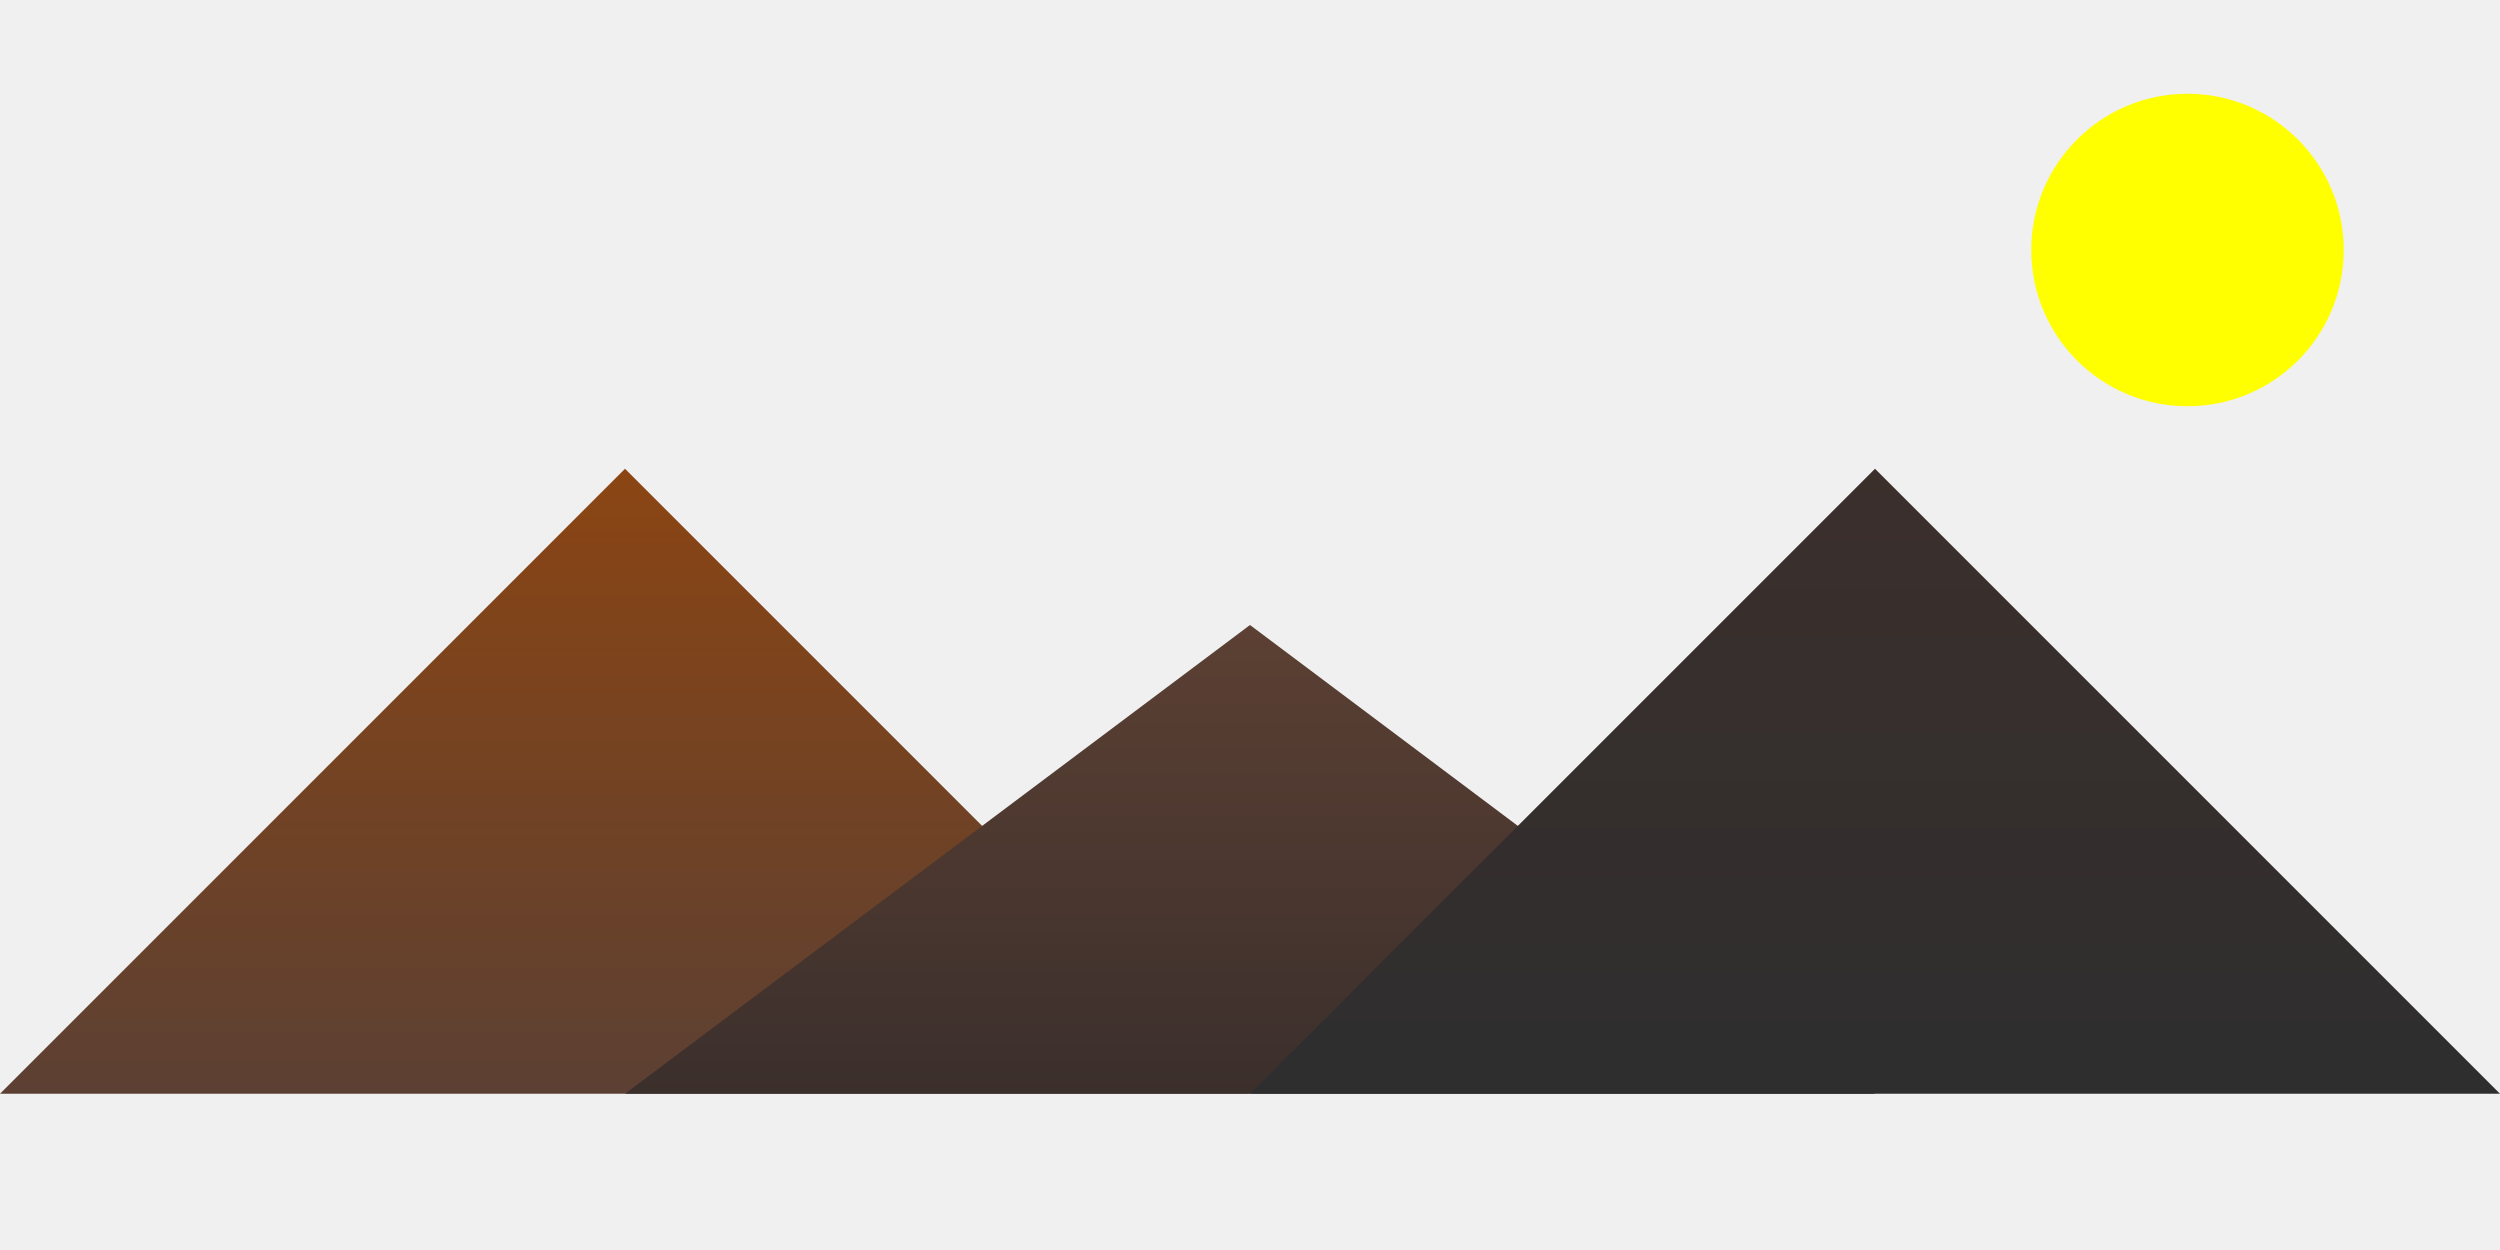
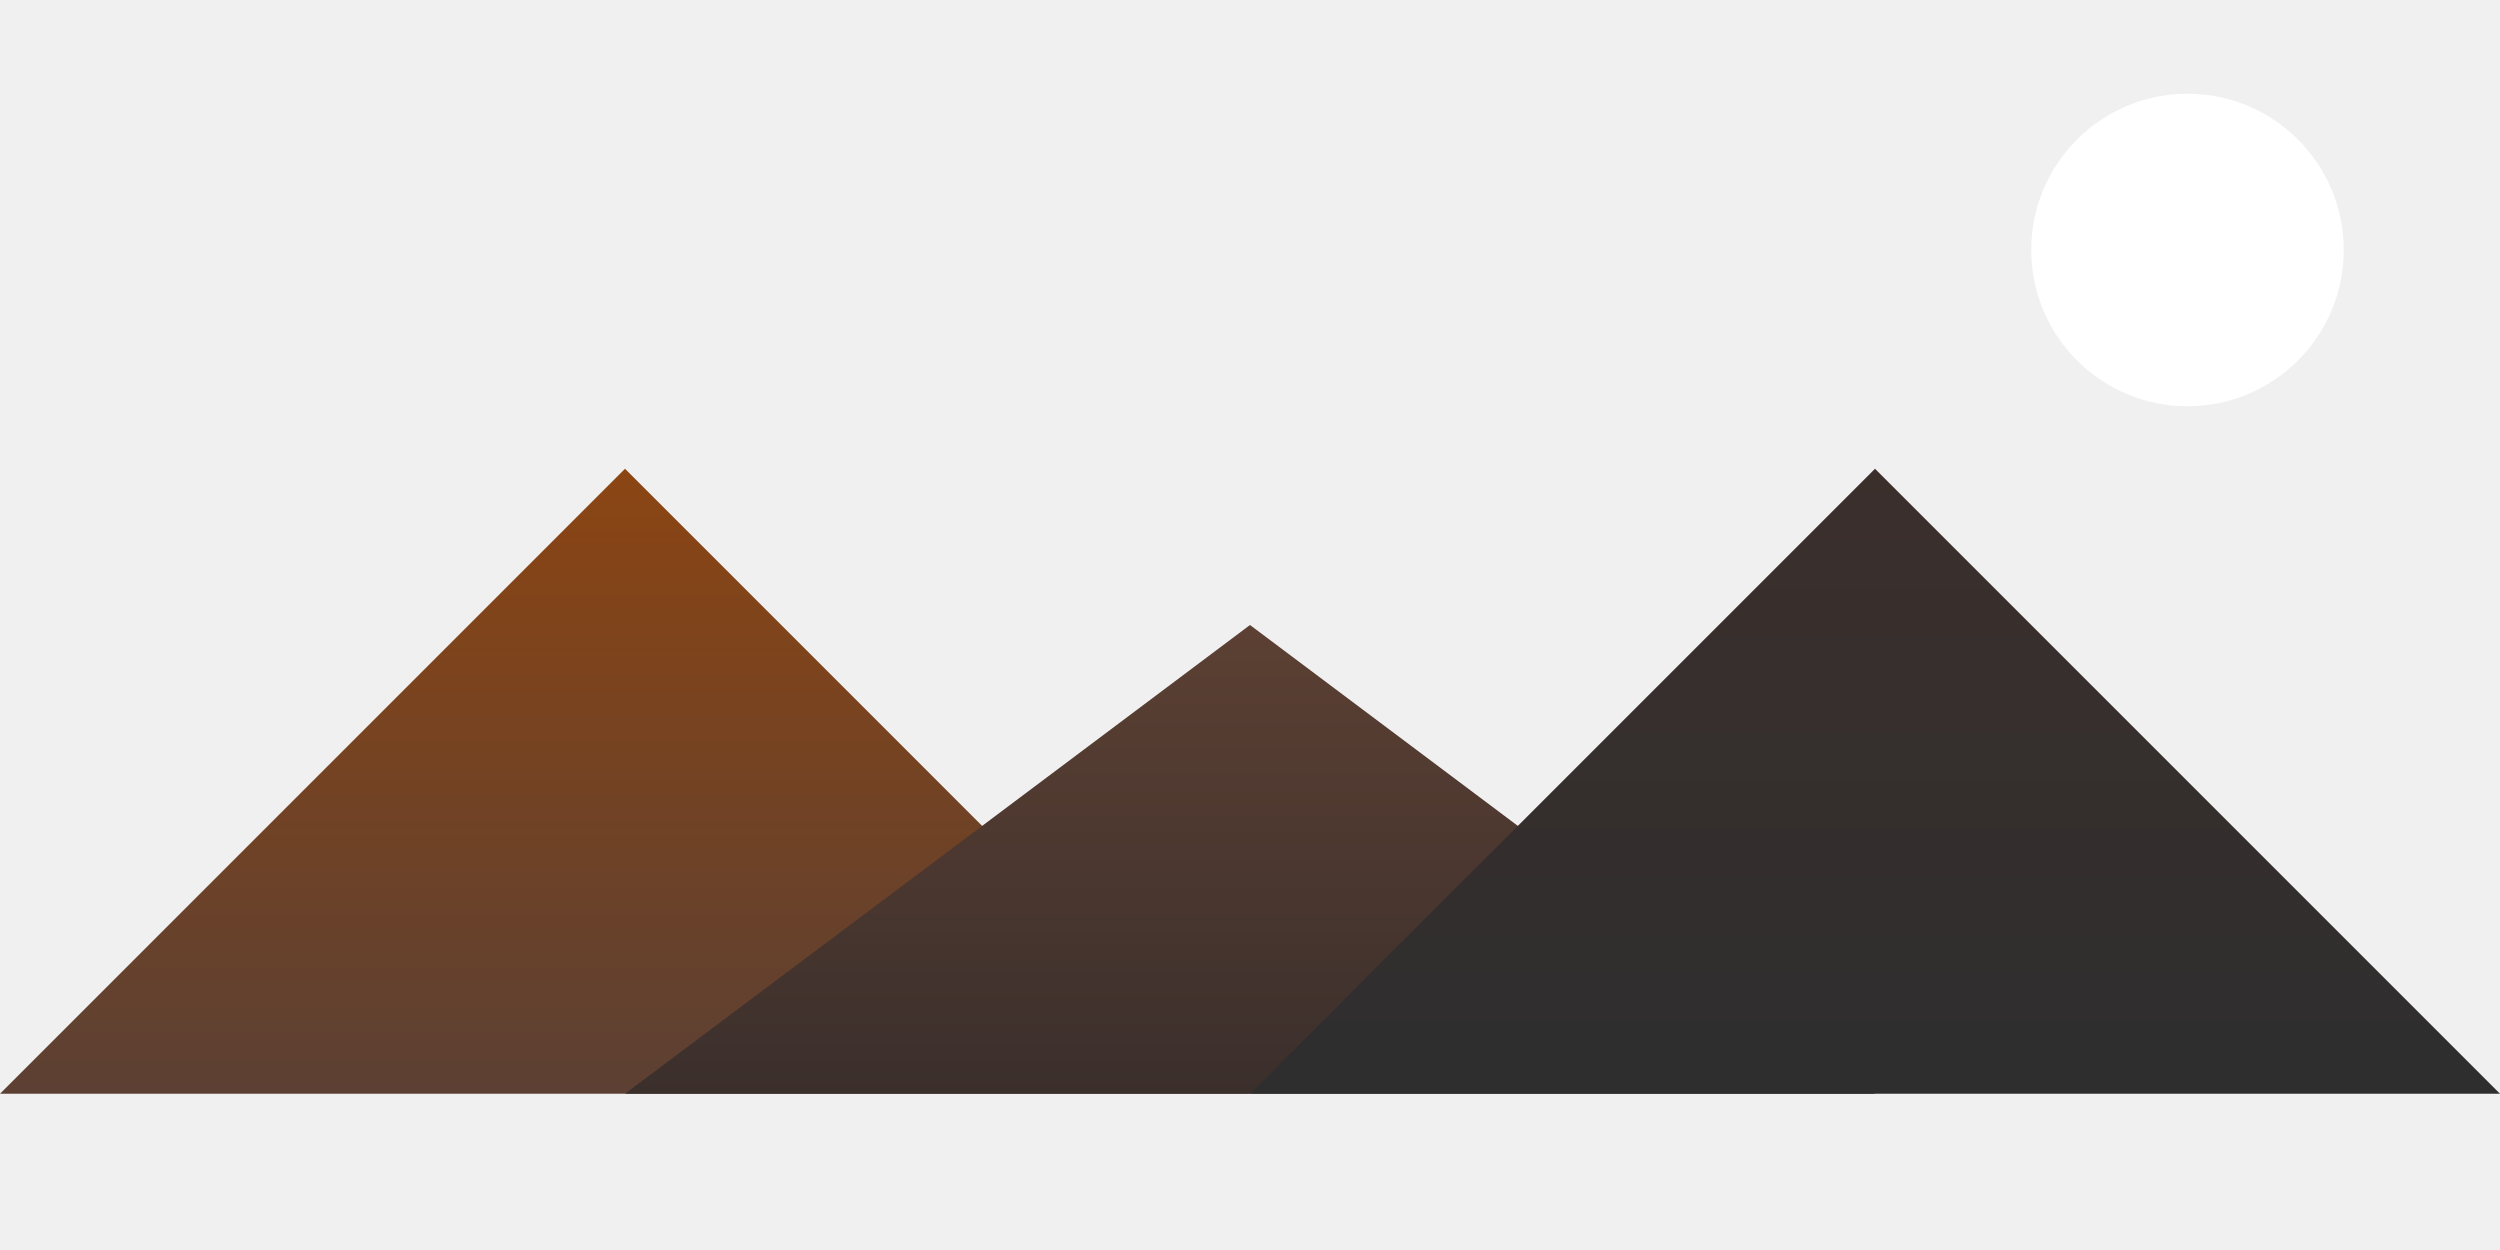
<svg xmlns="http://www.w3.org/2000/svg" width="100%" height="100%" viewBox="0 0 800 400">
  <defs>
    <linearGradient id="mountainGradient1" x1="0" y1="0" x2="0" y2="1">
      <stop offset="0%" stop-color="#8B4513" />
      <stop offset="100%" stop-color="#5C4033" />
    </linearGradient>
    <linearGradient id="mountainGradient2" x1="0" y1="0" x2="0" y2="1">
      <stop offset="0%" stop-color="#5C4033" />
      <stop offset="100%" stop-color="#3B2F2C" />
    </linearGradient>
    <linearGradient id="mountainGradient3" x1="0" y1="0" x2="0" y2="1">
      <stop offset="0%" stop-color="#3B2F2C" />
      <stop offset="100%" stop-color="#2E2E2E" />
    </linearGradient>
  </defs>
  <path d="M0,350 L200,150 L400,350 Z" fill="url(#mountainGradient1)" />
  <path d="M200,350 L400,200 L600,350 Z" fill="url(#mountainGradient2)" />
  <path d="M400,350 L600,150 L800,350 Z" fill="url(#mountainGradient3)" />
-   <circle cx="700" cy="80" r="50" fill="yellow" />
+   <circle cx="700" cy="80" r="50" fill="white" />
</svg>
